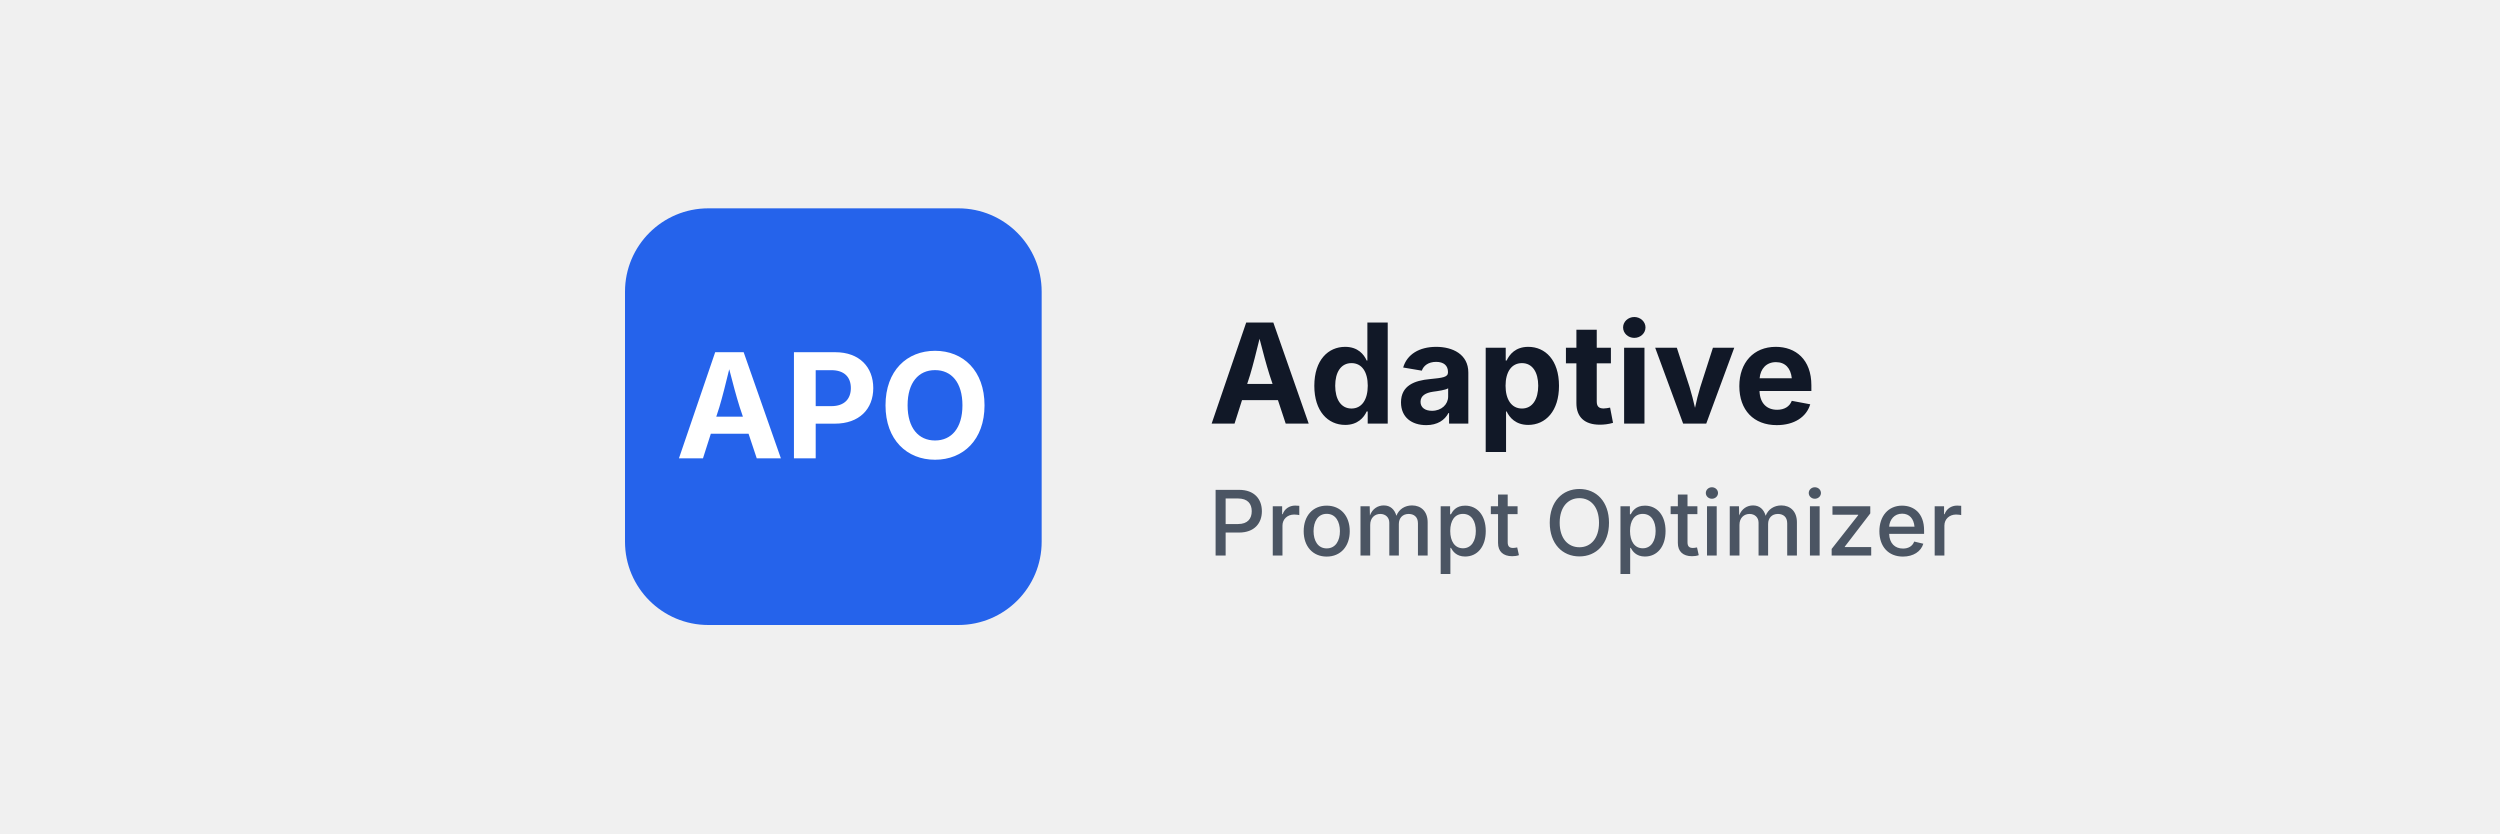
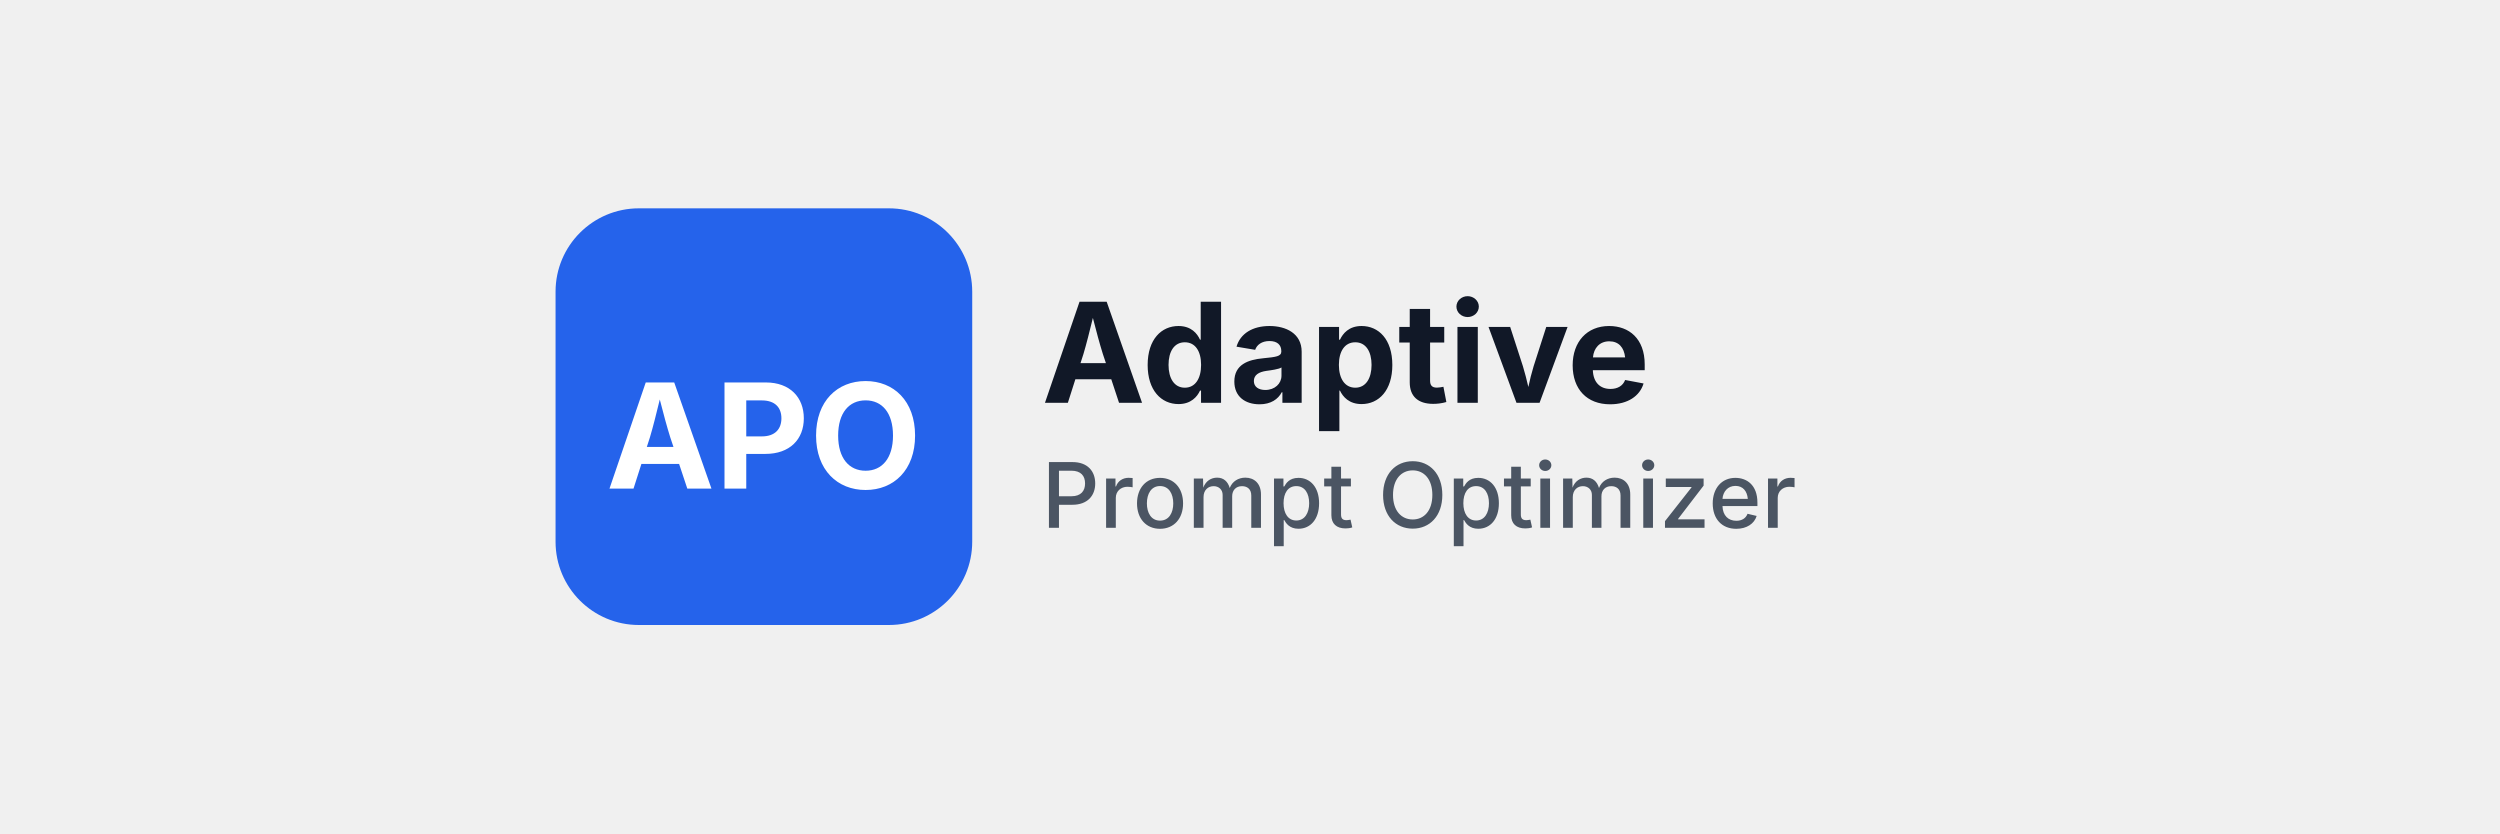
<svg xmlns="http://www.w3.org/2000/svg" width="720" height="240" viewBox="0 0 720 240" fill="none">
  <rect width="720" height="240" fill="none" />
-   <g transform="translate(180, 0)">
-     <rect x="0" y="60" width="120" height="120" rx="24" fill="#2563EB" />
-     <text x="60" y="132" text-anchor="middle" font-family="Inter, system-ui, -apple-system, 'Segoe UI', Roboto, Helvetica, Arial, sans-serif" font-weight="700" font-size="42" fill="#FFFFFF">APO</text>
-     <text x="168" y="122" font-family="Inter, system-ui, -apple-system, 'Segoe UI', Roboto, Helvetica, Arial, sans-serif" font-weight="700" font-size="40" fill="#111827">Adaptive</text>
-     <text x="168" y="160" font-family="Inter, system-ui, -apple-system, 'Segoe UI', Roboto, Helvetica, Arial, sans-serif" font-weight="500" font-size="26" fill="#4B5563">Prompt Optimizer</text>
+   <g transform="translate(360,120)" text-rendering="geometricPrecision">
+     <rect x="-200" y="-60" width="120" height="120" rx="24" fill="#2563EB" />
+     <text x="-140" y="5" text-anchor="middle" dominant-baseline="middle" font-family="Inter, system-ui, -apple-system, 'Segoe UI', Roboto, Helvetica, Arial, sans-serif" font-weight="700" font-size="42" fill="#FFFFFF">APO</text>
+     <g transform="translate(-60,0)">
+       <text x="0" y="-4" font-family="Inter, system-ui, -apple-system, 'Segoe UI', Roboto, Helvetica, Arial, sans-serif" font-weight="700" font-size="40" fill="#111827">Adaptive</text>
+       <text x="0" y="32" font-family="Inter, system-ui, -apple-system, 'Segoe UI', Roboto, Helvetica, Arial, sans-serif" font-weight="500" font-size="26" fill="#4B5563">Prompt Optimizer</text>
+     </g>
  </g>
</svg>
